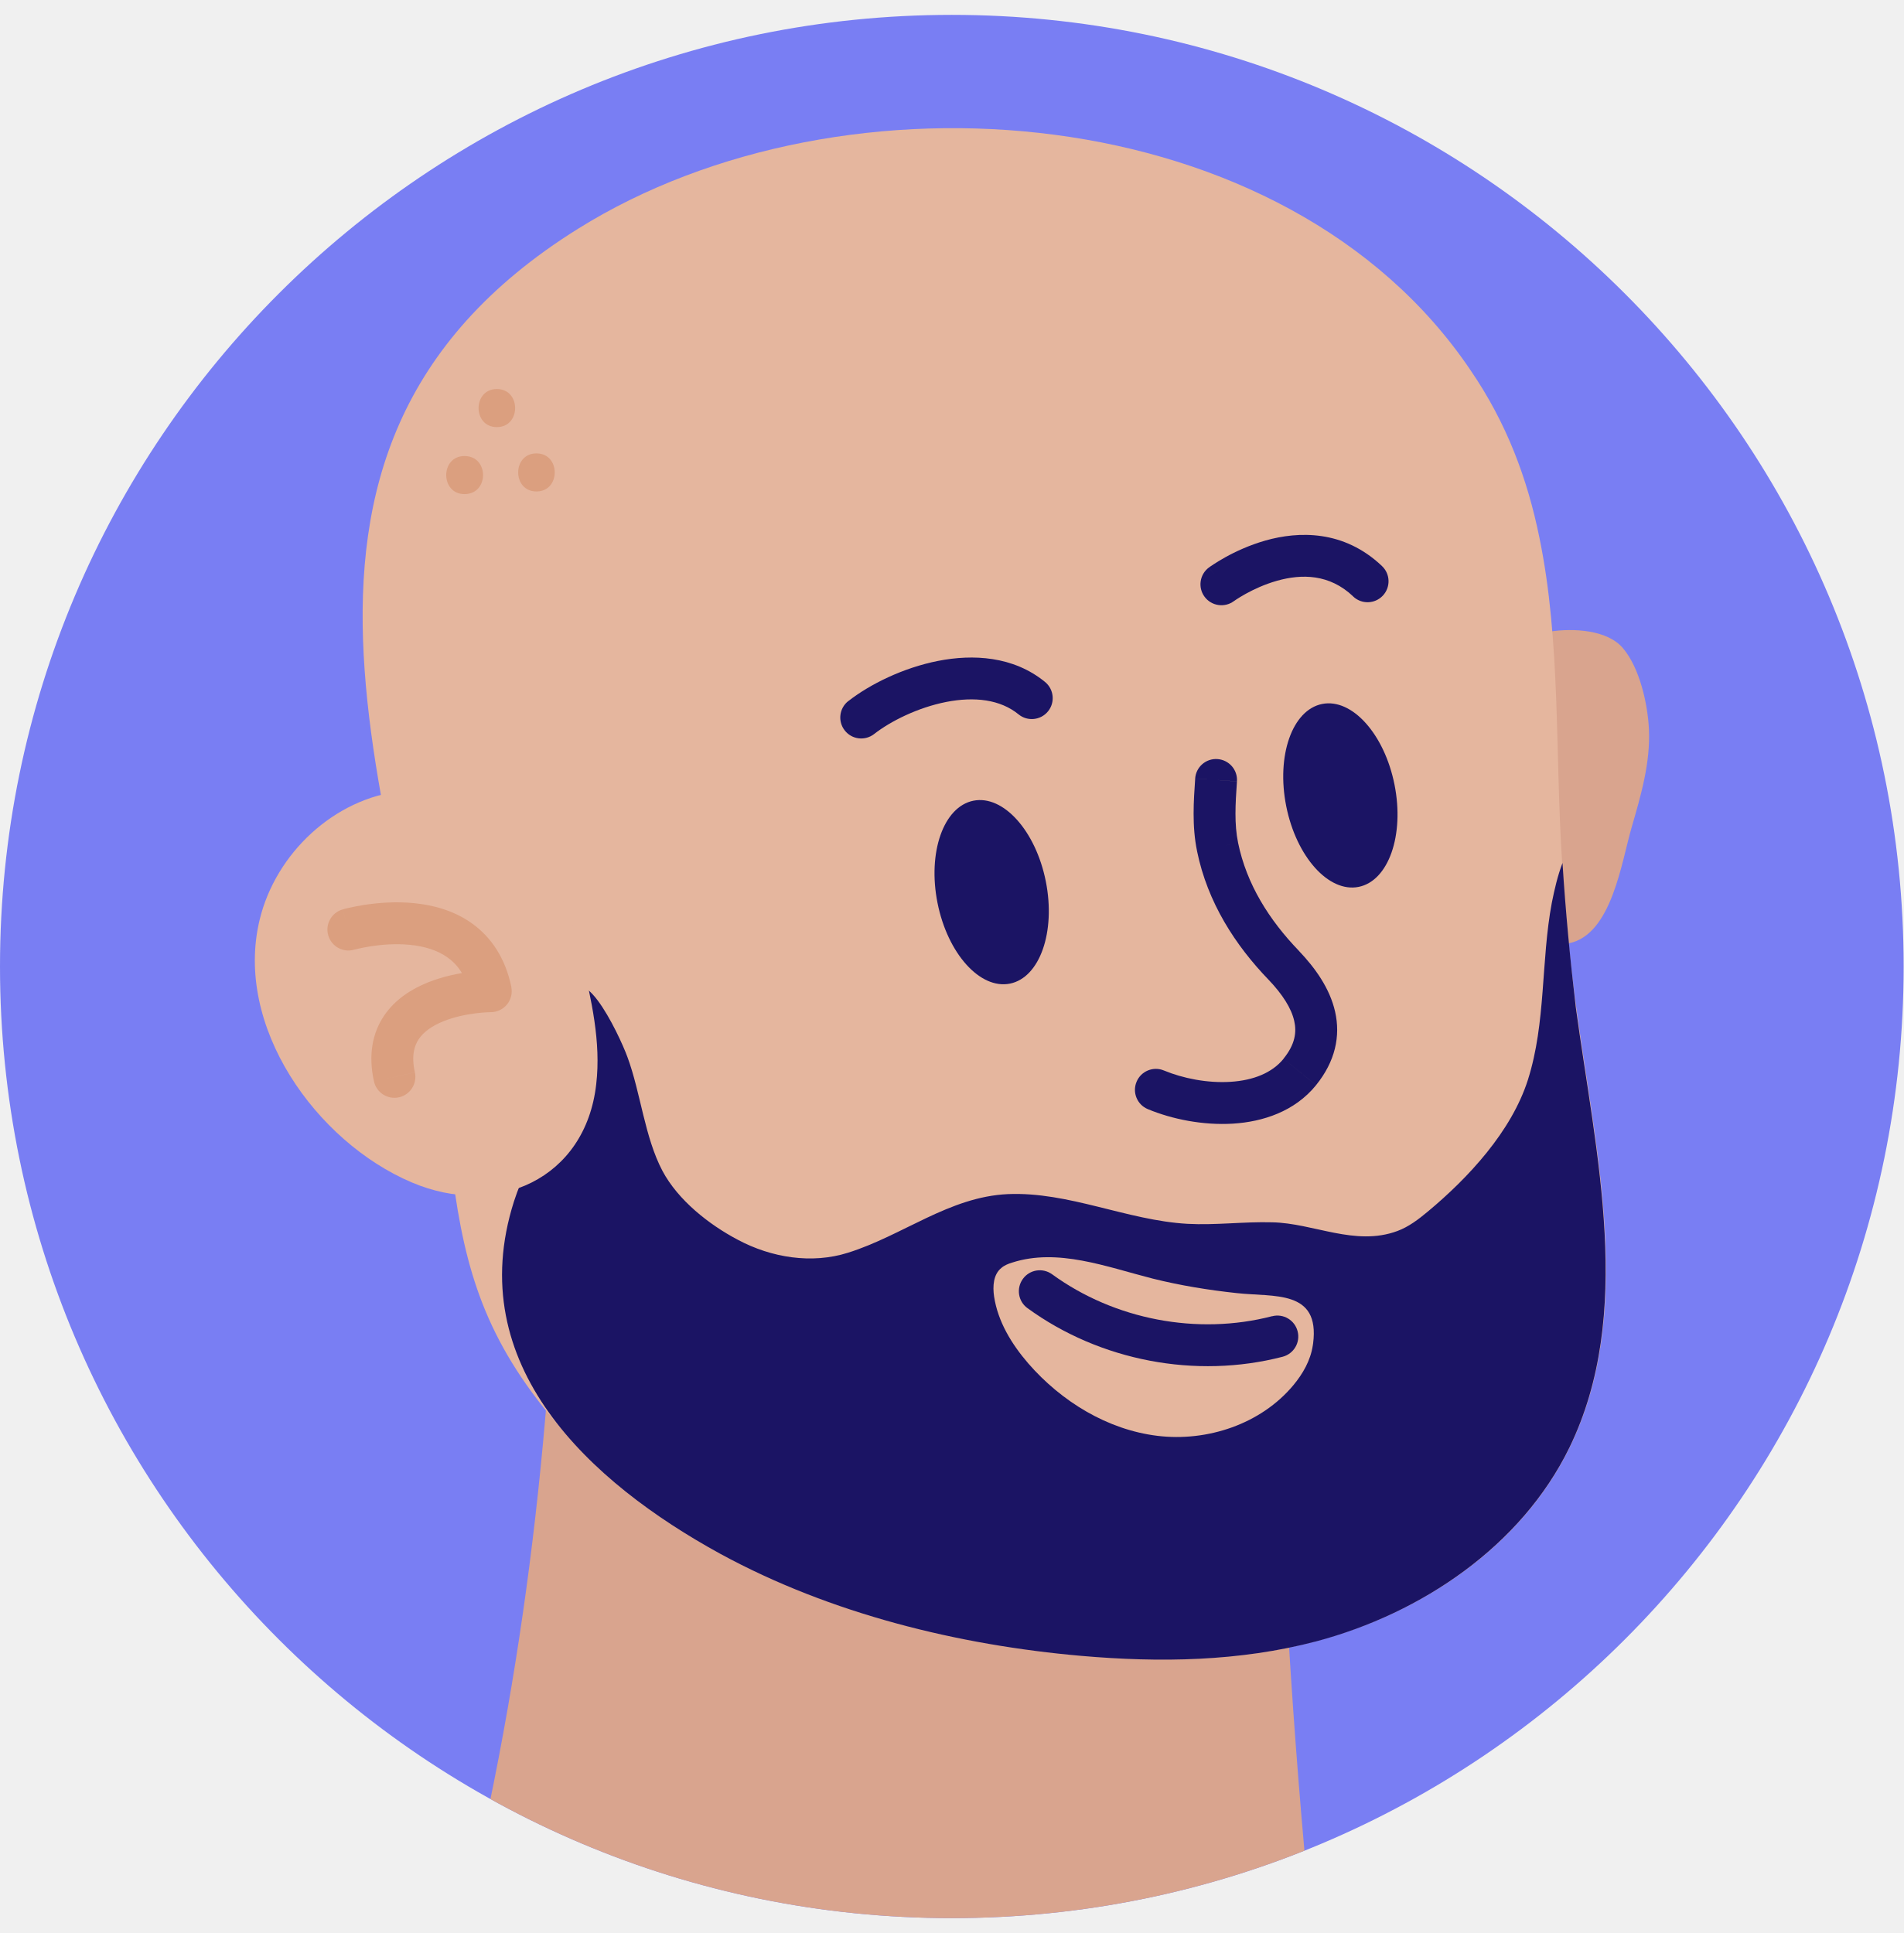
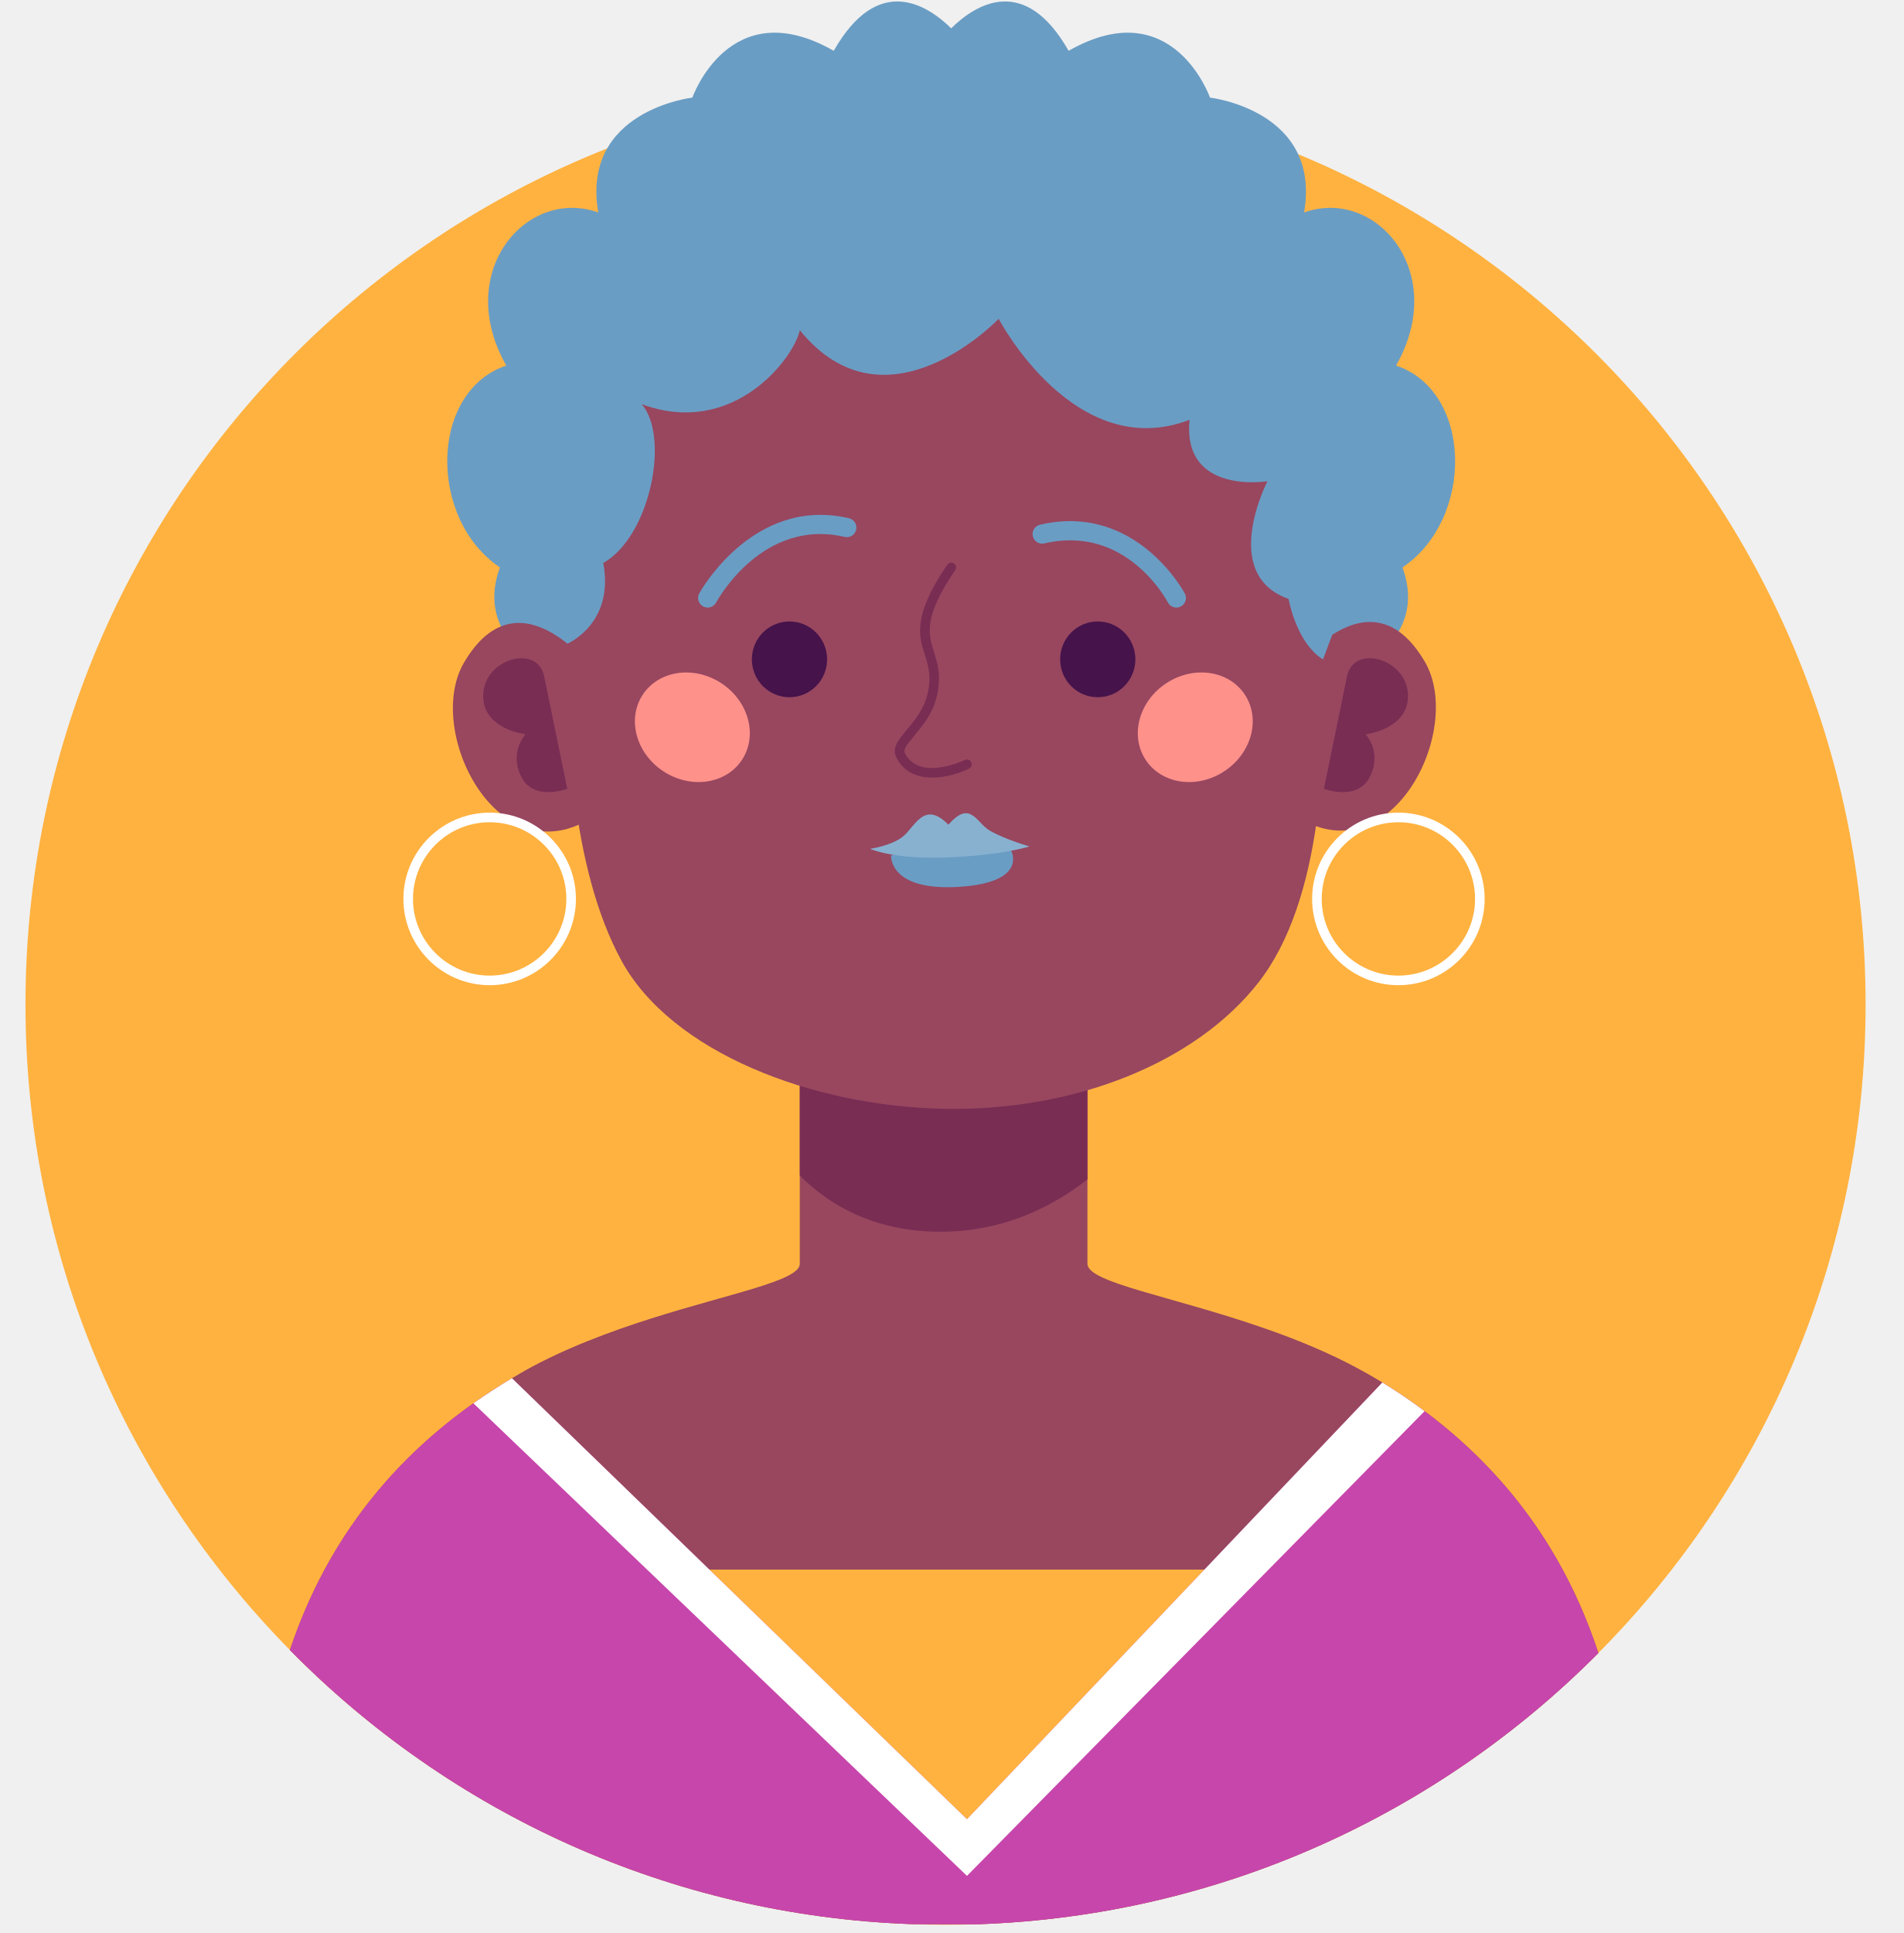
- <svg xmlns="http://www.w3.org/2000/svg" width="64" height="65" viewBox="0 0 64 65" fill="none">
-   <g clip-path="url(#clip0_77824_16454)">
-     <path d="M64 0.5H0V64.5H64V0.5Z" fill="#797EF3" />
-     <path d="M49.28 29.735C48.883 28.737 48.845 27.623 48.806 26.548C48.768 25.242 48.973 23.86 49.638 22.823C50.15 22.017 50.957 21.415 52.121 21.236C52.889 21.121 54.041 21.172 54.566 21.799C55.129 22.465 55.398 23.681 55.437 24.526C55.488 25.652 55.168 26.74 54.861 27.802C54.515 28.967 54.195 31.425 52.749 31.719C51.225 32.052 49.817 31.118 49.28 29.735Z" fill="#D9A48E" />
-     <path d="M44.07 64.5H15.59C15.693 64.065 15.795 63.63 15.898 63.194C17.933 54.465 18.726 46.004 18.841 36.852C26.048 39.514 33.626 38.375 41.062 38.26C43.827 38.222 42.906 41.358 42.931 44.289C42.969 47.95 43.11 51.598 43.328 55.233C43.52 58.331 43.763 61.428 44.07 64.5Z" fill="#D9A48E" />
-     <path d="M51.751 18.062C52.48 21.582 52.275 25.294 52.519 29.018C52.621 30.644 52.775 32.257 52.992 33.87C53.671 38.836 54.963 44.161 52.775 48.666C51.162 51.982 47.834 54.234 44.263 55.182C41.677 55.873 39.015 55.898 36.365 55.668C32.256 55.31 27.943 54.273 24.231 52.238C21.952 50.996 19.904 49.37 18.266 47.322C16.115 44.609 15.527 42.228 15.143 38.938C13.85 27.892 7.232 15.31 19.431 7.694C28.378 2.1 43.251 3.278 49.434 12.442C50.663 14.234 51.354 16.116 51.751 18.062Z" fill="#E5B69E" />
-     <path d="M33.953 33.076C34.958 32.875 35.498 31.336 35.16 29.637C34.821 27.939 33.731 26.724 32.726 26.925C31.721 27.125 31.18 28.665 31.519 30.363C31.858 32.062 32.947 33.276 33.953 33.076Z" fill="#1B1464" />
-     <path d="M45.676 29.823C46.682 29.623 47.222 28.083 46.883 26.385C46.544 24.686 45.455 23.472 44.45 23.672C43.444 23.873 42.904 25.412 43.243 27.111C43.582 28.809 44.671 30.024 45.676 29.823Z" fill="#1B1464" />
-     <path d="M29.386 24.684C29.942 24.25 30.856 23.793 31.808 23.605C32.766 23.417 33.632 23.522 34.243 24.021L35.133 22.931C34.067 22.06 32.707 21.994 31.537 22.224C30.362 22.456 29.245 23.009 28.521 23.575L29.386 24.684ZM34.243 24.021C34.543 24.267 34.988 24.222 35.233 23.921C35.479 23.621 35.434 23.177 35.133 22.931L34.243 24.021ZM28.521 23.573C28.214 23.813 28.16 24.254 28.399 24.561C28.639 24.869 29.08 24.922 29.388 24.683L28.521 23.573Z" fill="#1B1464" />
-     <path d="M41.062 19.649C41.48 20.216 41.48 20.216 41.48 20.216C41.48 20.216 41.481 20.215 41.482 20.215C41.485 20.212 41.49 20.208 41.499 20.203C41.514 20.192 41.54 20.175 41.574 20.152C41.644 20.107 41.747 20.042 41.879 19.969C42.145 19.822 42.513 19.648 42.93 19.53C43.764 19.294 44.698 19.299 45.494 20.056L46.464 19.036C45.172 17.808 43.649 17.864 42.547 18.175C41.997 18.332 41.527 18.554 41.198 18.737C41.032 18.83 40.898 18.912 40.805 18.973C40.758 19.004 40.721 19.029 40.694 19.047C40.681 19.056 40.669 19.064 40.662 19.07C40.658 19.073 40.654 19.075 40.651 19.078C40.65 19.079 40.649 19.079 40.648 19.08L40.646 19.082C40.645 19.082 40.645 19.082 41.062 19.649ZM45.492 20.057C45.774 20.325 46.219 20.314 46.488 20.032C46.756 19.75 46.746 19.304 46.463 19.036L45.492 20.057ZM40.645 19.082C40.333 19.312 40.266 19.754 40.497 20.066C40.727 20.378 41.169 20.445 41.481 20.215L40.645 19.082Z" fill="#1B1464" />
-     <path d="M34.542 43.987C36.978 45.762 40.202 46.379 43.121 45.623L42.767 44.259C40.259 44.911 37.467 44.376 35.371 42.849L34.542 43.987ZM43.121 45.623C43.497 45.525 43.724 45.141 43.625 44.765C43.528 44.389 43.144 44.162 42.767 44.261L43.121 45.623ZM35.371 42.85C35.058 42.621 34.616 42.69 34.389 43.005C34.161 43.32 34.228 43.76 34.543 43.988L35.371 42.85Z" fill="#1B1464" />
-     <path d="M41.624 28.339C41.494 27.706 41.533 27.049 41.586 26.277L40.182 26.182C40.132 26.921 40.069 27.773 40.246 28.625L41.624 28.339ZM43.669 31.973C42.67 30.937 41.91 29.734 41.624 28.34L40.245 28.623C40.599 30.351 41.53 31.785 42.655 32.952L43.669 31.973ZM44.246 36.489C44.891 35.692 45.073 34.842 44.885 34.016C44.707 33.233 44.214 32.546 43.671 31.977L42.651 32.947C43.119 33.438 43.415 33.904 43.511 34.328C43.598 34.707 43.543 35.119 43.151 35.601L44.246 36.489ZM38.591 37.297C39.404 37.635 40.446 37.846 41.454 37.784C42.46 37.721 43.529 37.374 44.246 36.49L43.153 35.603C42.77 36.075 42.142 36.33 41.366 36.378C40.593 36.427 39.766 36.261 39.131 35.997L38.591 37.297ZM41.586 26.275C41.613 25.887 41.32 25.552 40.931 25.525C40.543 25.498 40.207 25.791 40.181 26.181L41.586 26.275ZM40.934 28.481L41.624 28.34V28.339L40.934 28.481ZM43.162 32.462L43.671 31.977C43.67 31.975 43.669 31.974 43.667 31.973L43.162 32.462ZM39.131 35.997C38.773 35.847 38.36 36.017 38.211 36.377C38.061 36.736 38.231 37.148 38.591 37.297L39.131 35.997Z" fill="#1B1464" />
-     <path d="M44.147 45.172C44.147 45.198 44.135 45.223 44.135 45.249C44.058 45.748 43.802 46.196 43.482 46.58C42.394 47.886 40.589 48.487 38.912 48.282C37.235 48.078 35.687 47.13 34.573 45.85C34.01 45.198 33.549 44.442 33.421 43.598C33.37 43.252 33.395 42.855 33.664 42.638C33.767 42.548 33.895 42.497 34.023 42.458C35.559 41.959 37.197 42.599 38.759 42.996C39.68 43.226 40.627 43.38 41.575 43.482C42.829 43.623 44.378 43.354 44.147 45.172ZM52.531 29.018C52.365 29.454 52.263 29.902 52.173 30.35C51.802 32.321 51.981 34.382 51.367 36.314C50.816 38.042 49.37 39.604 48 40.743C47.693 40.999 47.36 41.255 46.976 41.396C45.555 41.921 44.16 41.127 42.765 41.102C41.818 41.076 40.871 41.204 39.923 41.153C37.888 41.038 35.93 40.065 33.882 40.154C31.911 40.244 30.349 41.55 28.506 42.126C27.29 42.51 25.933 42.292 24.807 41.69C23.834 41.178 22.797 40.359 22.272 39.374C21.671 38.234 21.543 36.762 21.095 35.546C20.826 34.804 19.367 31.706 19.021 33.972C18.803 35.367 18.739 36.737 18.227 38.081C17.933 38.862 17.536 39.604 17.28 40.398C15.527 45.902 19.827 49.844 24.218 52.25C27.93 54.273 32.243 55.322 36.352 55.681C38.989 55.911 41.664 55.873 44.25 55.194C47.808 54.247 51.149 51.982 52.762 48.679C54.951 44.174 53.658 38.849 52.979 33.882C52.787 32.257 52.634 30.644 52.531 29.018Z" fill="#1B1464" />
-     <path d="M17.229 27.764C16.294 26.906 15.078 26.42 13.517 26.599C11.238 26.842 9.267 28.698 8.73 30.926C7.859 34.51 10.624 38.388 13.837 39.758C16.691 40.974 19.686 39.655 20.045 36.455C20.211 35.034 19.878 33.614 19.558 32.231C19.174 30.554 18.432 28.852 17.229 27.764Z" fill="#E5B69E" />
-     <path d="M16.499 33.332C16.499 32.628 16.499 32.628 16.499 32.628C16.499 32.628 16.499 32.628 16.498 32.628H16.497C16.495 32.628 16.494 32.628 16.493 32.628C16.489 32.628 16.485 32.628 16.48 32.628C16.47 32.628 16.456 32.628 16.439 32.629C16.404 32.63 16.356 32.632 16.297 32.634C16.178 32.641 16.011 32.654 15.816 32.678C15.428 32.728 14.898 32.828 14.377 33.039C13.86 33.248 13.295 33.588 12.914 34.152C12.517 34.74 12.377 35.482 12.573 36.364L13.948 36.058C13.824 35.5 13.93 35.164 14.08 34.94C14.246 34.694 14.53 34.494 14.904 34.343C15.273 34.193 15.672 34.114 15.992 34.074C16.15 34.054 16.282 34.045 16.371 34.04C16.416 34.037 16.451 34.036 16.474 34.036C16.485 34.036 16.493 34.036 16.497 34.036C16.499 34.036 16.5 34.036 16.5 34.036C16.499 34.036 16.499 34.036 16.499 33.332ZM11.712 31.258C11.908 31.934 11.908 31.934 11.908 31.934C11.908 31.934 11.91 31.934 11.913 31.933C11.918 31.932 11.926 31.929 11.938 31.927C11.963 31.92 12 31.911 12.05 31.9C12.15 31.877 12.296 31.847 12.473 31.819C12.835 31.764 13.306 31.724 13.784 31.772C14.265 31.819 14.708 31.951 15.055 32.202C15.386 32.44 15.676 32.821 15.813 33.475L17.192 33.189C16.988 32.211 16.512 31.517 15.881 31.06C15.267 30.616 14.556 30.433 13.924 30.37C13.29 30.307 12.692 30.361 12.261 30.426C12.043 30.46 11.863 30.497 11.735 30.526C11.671 30.542 11.62 30.554 11.583 30.563C11.565 30.568 11.549 30.572 11.539 30.575C11.534 30.576 11.529 30.577 11.526 30.579C11.525 30.579 11.524 30.58 11.523 30.58H11.521C11.521 30.58 11.521 30.58 11.52 30.58C11.516 30.582 11.516 30.582 11.712 31.258ZM12.573 36.364C12.658 36.744 13.034 36.983 13.413 36.899C13.792 36.816 14.031 36.438 13.948 36.06L12.573 36.364ZM16.499 33.332V34.036C16.712 34.036 16.911 33.94 17.046 33.776C17.179 33.612 17.233 33.396 17.189 33.189L16.499 33.332ZM11.516 30.582C11.142 30.691 10.927 31.082 11.036 31.454C11.145 31.828 11.535 32.043 11.908 31.934L11.516 30.582Z" fill="#DB9F7F" />
-     <path d="M15.616 15.335C14.797 15.335 14.797 16.615 15.616 16.615C16.448 16.615 16.448 15.335 15.616 15.335Z" fill="#DB9F7F" />
-     <path d="M16.704 13.082C15.885 13.082 15.885 14.362 16.704 14.362C17.523 14.362 17.523 13.082 16.704 13.082Z" fill="#DB9F7F" />
-     <path d="M18.035 15.246C17.216 15.246 17.216 16.526 18.035 16.526C18.855 16.526 18.855 15.246 18.035 15.246Z" fill="#DB9F7F" />
+ <svg xmlns="http://www.w3.org/2000/svg" width="100%" height="100%" viewBox="0 0 1113 1130" version="1.1" xml:space="preserve" style="fill-rule:evenodd;clip-rule:evenodd;stroke-linejoin:round;stroke-miterlimit:2;">
+   <g>
+     <path d="M1090.82,587.214c-0,147.887 -59.727,281.866 -156.244,379.112c-93.32,93.937 -220.962,153.608 -362.568,158.543c-6.338,0.224 -12.731,0.337 -19.124,0.337c-6.562,-0 -13.123,-0.113 -19.685,-0.393c-142.223,-5.047 -270.426,-65.447 -363.69,-160.225c-95.619,-97.134 -154.617,-230.328 -154.617,-377.374c-0,-297.121 240.871,-537.992 537.992,-537.992c297.121,-0 537.936,240.871 537.936,537.992Z" style="fill:#ffb240;fill-rule:nonzero;" />
+     <path d="M816.287,213.709c31.08,-54.702 -11.817,-104.435 -53.777,-89.517c10.257,-59.677 -55.022,-67.136 -55.022,-67.136c0,0 -21.748,-62.166 -82.67,-27.351c-25.708,-45.213 -54.343,-27.216 -68.661,-13.162c-14.323,-14.054 -42.953,-32.051 -68.661,13.162c-60.921,-34.81 -82.67,27.351 -82.67,27.351c0,0 -65.284,7.459 -55.021,67.136c-41.961,-14.918 -84.858,34.815 -53.772,89.517c-44.758,14.918 -46.003,89.518 -3.729,118.008c-18.653,50.866 48.488,69.732 48.488,69.732l215.371,-120.419l215.371,120.419c-0,-0 67.135,-18.866 48.488,-69.732c42.269,-28.49 41.024,-103.09 -3.735,-118.008Z" style="fill:#6a9dc4;fill-rule:nonzero;" />
+     <g>
+       <g>
+         <path d="M934.58,966.326c-93.32,93.937 -220.962,153.608 -362.568,158.543l-20.302,0c-6.169,0 -12.338,0 -18.507,-0.056c-142.223,-5.047 -270.426,-65.447 -363.69,-160.225c26.863,-80.366 78.683,-128.371 129.829,-158.88c1.346,-0.841 2.692,-1.626 4.038,-2.411c5.721,-3.365 11.665,-6.506 17.722,-9.422c7.403,-3.589 14.974,-6.898 22.545,-9.927c12.394,-4.991 24.9,-9.309 36.902,-13.123c47.052,-14.918 87.095,-22.152 87.095,-32.022l-0,-189.669l168.189,0l-0,189.669c-0,11.048 49.127,18.787 103.134,37.574c9.814,3.365 19.853,7.179 29.723,11.441c8.244,3.533 16.432,7.403 24.396,11.665c4.318,2.299 8.58,4.711 12.786,7.235c0.786,0.504 1.627,0.953 2.412,1.458c50.137,30.901 100.218,78.963 126.296,158.15Z" style="fill:#98475f;fill-rule:nonzero;" />
+       </g>
+       <path d="M317.81,917.557l480.867,0l-24.569,115.31l-208.714,63.737l-247.584,-111.16" style="fill:#ffb240;fill-rule:nonzero;" />
+       <path d="M635.833,582.335l-0,107.116c-19.068,14.861 -44.754,28.209 -76.776,30.284c-46.66,2.972 -75.767,-16.656 -91.413,-32.584l-0,-95.451l164.319,-15.366l3.87,6.001Z" style="fill:#7a2d53;fill-rule:nonzero;" />
+       <path d="M345.29,229.822c0,-0 -40.474,224.142 18.025,331.667c29.246,53.766 111.686,85.183 188.361,86.697c76.675,1.514 147.579,-26.869 184.302,-74.045c73.444,-94.352 18.198,-344.325 18.198,-344.325c0,0 -164.263,-123.677 -408.886,0.006Z" style="fill:#98475f;fill-rule:nonzero;" />
+       <g>
+         <path d="M349.805,395.252c-0,-0 -45.443,-64.365 -78.52,-7.869c-23.51,40.149 20.481,126.986 76.372,89.591l2.148,-81.722Z" style="fill:#98475f;fill-rule:nonzero;" />
+       </g>
+       <g>
+         <path d="M754.574,394.696c0,0 45.443,-64.365 78.52,-7.868c23.51,40.149 -20.481,126.986 -76.372,89.591l-2.148,-81.723Z" style="fill:#98475f;fill-rule:nonzero;" />
+       </g>
+       <g>
+         <g>
+           <path d="M483.604,385.443c0,12.231 -9.842,22.147 -21.989,22.147c-12.148,-0 -21.99,-9.916 -21.99,-22.147c0,-12.232 9.842,-22.147 21.99,-22.147c12.147,0 21.989,9.915 21.989,22.147Z" style="fill:#46134b;fill-rule:nonzero;" />
+           <path d="M663.851,385.443c0,12.231 -9.842,22.147 -21.99,22.147c-12.147,-0 -21.989,-9.916 -21.989,-22.147c-0,-12.232 9.842,-22.147 21.989,-22.147c12.148,0 21.99,9.915 21.99,22.147Z" style="fill:#46134b;fill-rule:nonzero;" />
+         </g>
+       </g>
+       <path d="M433.888,444.116c-9.304,14.25 -29.858,17.312 -45.909,6.836c-16.05,-10.476 -21.518,-30.525 -12.209,-44.776c9.304,-14.25 29.858,-17.312 45.909,-6.836c16.045,10.476 21.513,30.52 12.209,44.776Z" style="fill:#ff918b;fill-rule:nonzero;" />
+       <path d="M669.818,444.116c9.304,14.25 29.858,17.312 45.909,6.836c16.05,-10.476 21.518,-30.525 12.209,-44.776c-9.31,-14.25 -29.858,-17.312 -45.909,-6.836c-16.045,10.476 -21.513,30.52 -12.209,44.776Z" style="fill:#ff918b;fill-rule:nonzero;" />
+       <path d="M545.126,454.58c-8.395,0 -16.595,-2.927 -21.07,-11.878c-2.737,-5.484 1.419,-10.448 6.236,-16.202c4.229,-5.053 9.495,-11.339 11.716,-19.64c2.899,-10.851 0.892,-17.211 -1.24,-23.946c-3.566,-11.273 -7.251,-22.927 13.107,-52.785c0.875,-1.278 2.613,-1.609 3.897,-0.74c1.279,0.869 1.61,2.619 0.735,3.892c-18.821,27.615 -15.703,37.491 -12.394,47.939c2.17,6.87 4.638,14.654 1.307,27.082c-2.541,9.5 -8.244,16.314 -12.832,21.793c-4.105,4.896 -6.561,8.009 -5.518,10.095c8.44,16.88 34.81,4.223 35.073,4.088c1.386,-0.667 3.068,-0.112 3.752,1.284c0.684,1.386 0.112,3.068 -1.278,3.747c-5.323,2.624 -13.494,5.271 -21.491,5.271Z" style="fill:#7a2d53;fill-rule:nonzero;" />
+       <path d="M413.783,355.164c-0.898,0 -1.812,-0.213 -2.659,-0.673c-2.72,-1.469 -3.74,-4.862 -2.277,-7.587c0.309,-0.578 31.412,-57.047 87.55,-43.952c3.017,0.701 4.89,3.718 4.189,6.73c-0.707,3.017 -3.718,4.918 -6.735,4.189c-47.709,-11.104 -74.034,36.325 -75.133,38.349c-1.01,1.879 -2.939,2.944 -4.935,2.944Z" style="fill:#6a9dc4;fill-rule:nonzero;" />
+       <path d="M687.815,355.164c-2.019,0 -3.971,-1.093 -4.975,-3c-0.981,-1.868 -24.586,-45.572 -72.205,-34.507c-3.017,0.695 -6.029,-1.167 -6.735,-4.189c-0.701,-3.012 1.177,-6.029 4.189,-6.73c56.205,-13.123 84.414,39.7 84.7,40.238c1.425,2.743 0.365,6.125 -2.378,7.56c-0.835,0.426 -1.721,0.628 -2.596,0.628Z" style="fill:#6a9dc4;fill-rule:nonzero;" />
+       <path d="M318.18,395.364l13.482,65.744c0,0 -19.578,7.555 -26.869,-7.027c-7.29,-14.581 2.513,-24.866 2.513,-24.866c-0,-0 -25.848,-2.838 -24.755,-23.622c1.1,-20.778 31.754,-29.118 35.629,-10.229Z" style="fill:#7a2d53;fill-rule:nonzero;" />
+       <path d="M787.595,395.364l-13.482,65.744c0,0 19.578,7.555 26.869,-7.027c7.291,-14.581 -2.512,-24.866 -2.512,-24.866c-0,-0 25.848,-2.838 24.754,-23.622c-1.105,-20.778 -31.759,-29.118 -35.629,-10.229Z" style="fill:#7a2d53;fill-rule:nonzero;" />
+     </g>
+     <path d="M521.017,500.085c-0,0 -1.515,20.834 39.459,18.367c40.973,-2.468 30.766,-21.126 30.766,-21.126c0,-0 -46.851,-4.526 -70.225,2.759Z" style="fill:#6a9dc4;fill-rule:nonzero;" />
+     <path d="M508.74,496.215c0,0 13.723,6.422 46.189,4.975c32.466,-1.453 47.013,-6.399 47.013,-6.399c0,0 -13.941,-3.864 -23.302,-9.287c-7.789,-4.509 -11.188,-18.215 -24.098,-3.382c-14.301,-14.615 -19.55,1.391 -26.751,7.038c-6.786,5.328 -19.051,7.055 -19.051,7.055Z" style="fill:#88b1d0;fill-rule:nonzero;" />
+     <path d="M331.769,376.29c-0,0 27.62,-11.71 20.963,-47.176c27.441,-15.506 39.083,-73.719 22.455,-92.848c54.052,19.959 89.271,-27.441 92.451,-43.245c50.58,62.368 116.28,-6.651 116.28,-6.651c-0,-0 44.467,84.823 111.63,59.042c-4.357,44.075 45.539,35.915 45.539,35.915c-0,0 -28.277,54.444 12.327,68.773c5.967,28.366 20.144,35.337 20.144,35.337c0,0 32.393,-83.158 28.232,-99.534c-4.156,-16.375 -89.815,-138.622 -89.815,-138.622l-86.484,-14.139l-73.764,-5.821l-164.903,26.611l-69.02,72.351l13.965,150.007Z" style="fill:#6a9dc4;fill-rule:nonzero;" />
+     <path d="M286.309,575.93c-27.811,0 -50.434,-22.623 -50.434,-50.434c-0,-27.811 22.623,-50.435 50.434,-50.435c27.811,0 50.44,22.624 50.44,50.435c-0,27.811 -22.629,50.434 -50.44,50.434Zm-0,-95.26c-24.715,-0 -44.826,20.111 -44.826,44.826c-0,24.715 20.111,44.826 44.826,44.826c24.721,-0 44.832,-20.111 44.832,-44.826c-0,-24.715 -20.111,-44.826 -44.832,-44.826Z" style="fill:#fff;fill-rule:nonzero;" />
+     <path d="M817.644,575.93c-27.811,0 -50.44,-22.623 -50.44,-50.434c0,-27.811 22.629,-50.435 50.44,-50.435c27.811,0 50.434,22.624 50.434,50.435c0,27.811 -22.629,50.434 -50.434,50.434Zm-0,-95.26c-24.721,-0 -44.832,20.111 -44.832,44.826c0,24.715 20.111,44.826 44.832,44.826c24.715,-0 44.826,-20.111 44.826,-44.826c0,-24.715 -20.111,-44.826 -44.826,-44.826Z" style="fill:#fff;fill-rule:nonzero;" />
+     <path d="M934.58,966.326c-93.32,93.937 -220.962,153.608 -362.568,158.543l-20.302,0c-6.169,0 -12.338,0 -18.507,-0.056c-142.223,-5.047 -270.426,-65.447 -363.69,-160.225c22.938,-68.532 63.989,-113.566 107.284,-144.243c7.515,-5.271 15.03,-10.15 22.545,-14.637l266.052,257.808l242.89,-255.34c8.244,5.103 16.544,10.655 24.676,16.768c41.332,30.845 79.86,75.262 101.62,141.382Z" style="fill:#c746ac;fill-rule:nonzero;" />
+     <path d="M832.96,824.944l-267.566,271.66l-288.597,-276.259c7.515,-5.271 15.03,-10.15 22.545,-14.637l266.052,257.808l242.89,-255.34c8.244,5.103 16.544,10.655 24.676,16.768Z" style="fill:#fff;fill-rule:nonzero;" />
  </g>
-   <defs>
-     <clipPath id="clip0_77824_16454">
-       <rect y="0.5" width="64" height="64" rx="32" fill="white" />
-     </clipPath>
-   </defs>
</svg>
